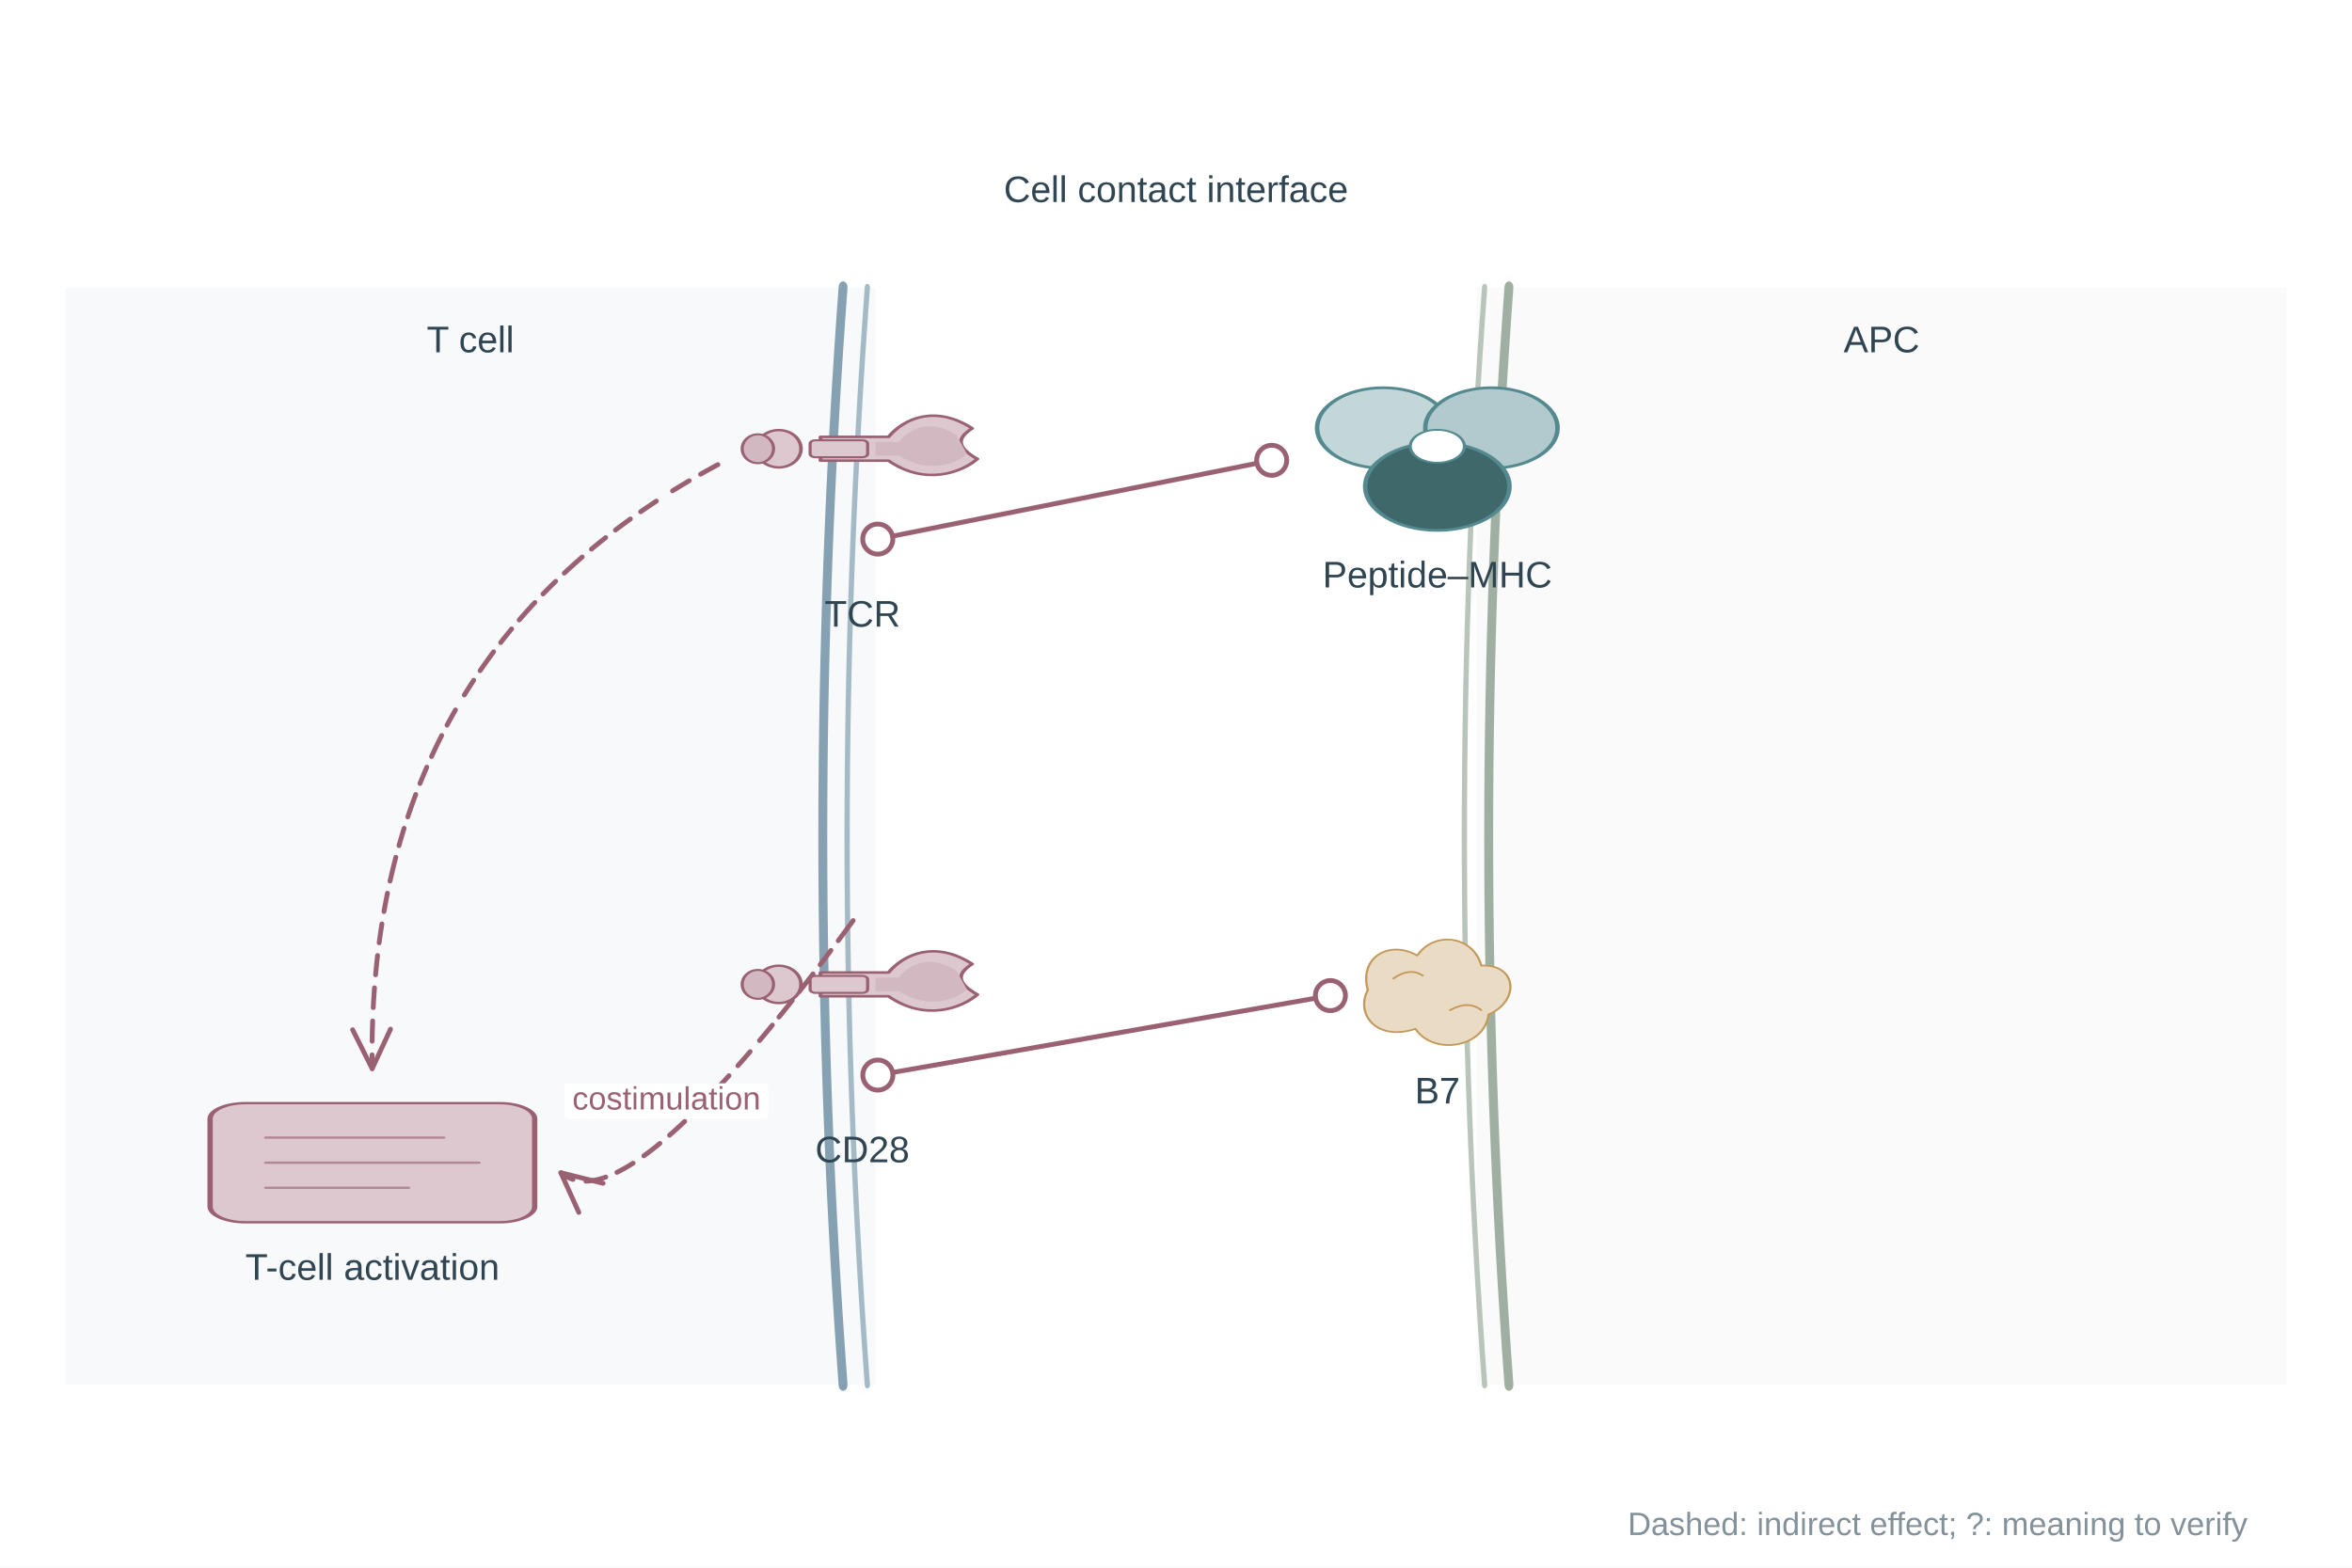
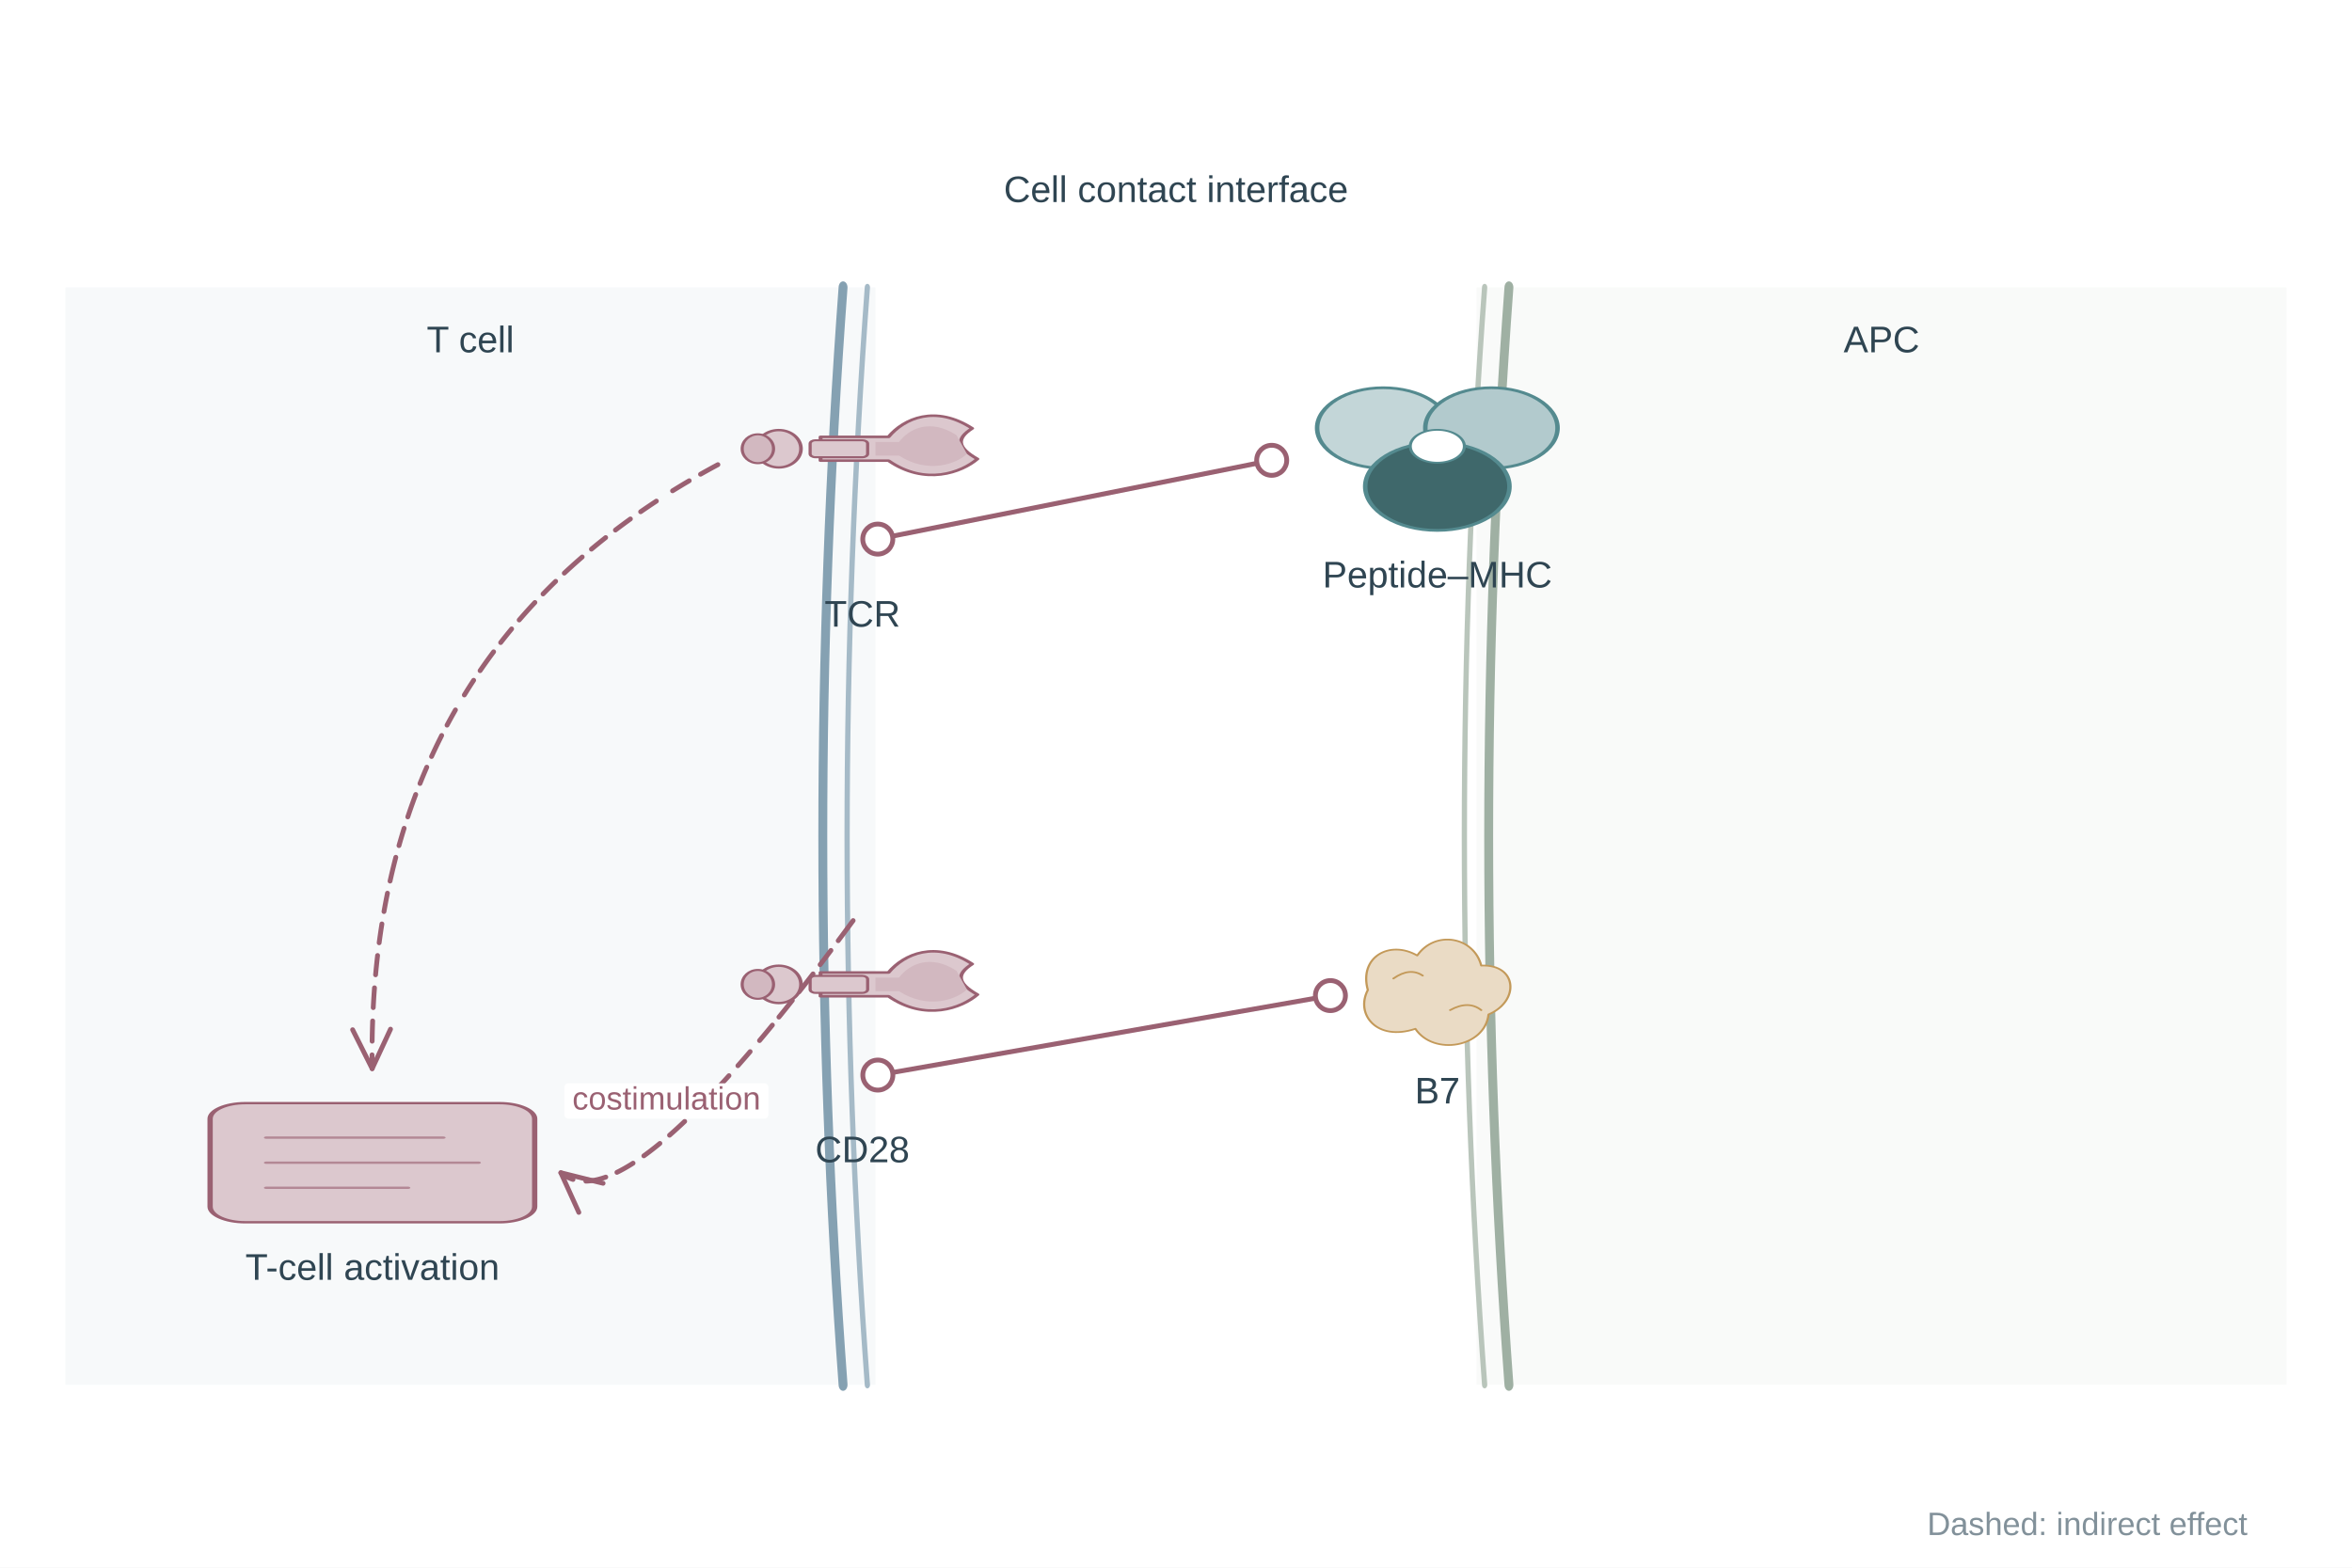
<svg xmlns="http://www.w3.org/2000/svg" width="180.0mm" height="120.0mm" viewBox="0 0 180.0 120.0" data-version="2" data-revision="1">
  <rect width="180.0" height="120.0" fill="#FFFFFF" />
  <g id="layer-compartments" />
  <g id="layer-context">
    <g data-object-id="left_cell" data-type="cell" id="obj-left_cell">
      <g data-glyph="left_cell" transform="rotate(0.0 36.0 64.0)">
        <g transform="translate(5.0 22.0) scale(0.62 0.84)">
          <rect x="0.00" y="0.00" width="100.00" height="100.00" rx="0.00" fill="#f7f9fa" stroke="none" stroke-width="0.000" />
          <path d="M 96 0 Q 91 50 96 100" fill="none" stroke="#85a1b2" stroke-width="1.100" stroke-linecap="round" stroke-linejoin="round" />
          <path d="M 99 0 Q 94 50 99 100" fill="none" stroke="#a5bac7" stroke-width="0.650" stroke-linecap="round" stroke-linejoin="round" />
        </g>
      </g>
      <text x="36" y="26.963" font-size="2.822" font-family="Arial,Microsoft YaHei,sans-serif" fill="#2F4552" text-anchor="middle" font-weight="400" data-label-for="left_cell">T cell</text>
    </g>
    <g data-object-id="right_cell" data-type="cell" id="obj-right_cell">
      <g data-glyph="right_cell" transform="rotate(0.0 144.0 64.0)">
        <g transform="translate(113.0 22.0) scale(0.62 0.84)">
          <rect x="0.00" y="0.00" width="100.00" height="100.00" rx="0.00" fill="#f9faf9" stroke="none" stroke-width="0.000" />
          <path d="M 4 0 Q -1 50 4 100" fill="none" stroke="#9fb0a3" stroke-width="1.100" stroke-linecap="round" stroke-linejoin="round" />
          <path d="M 1 0 Q -4 50 1 100" fill="none" stroke="#b9c5bb" stroke-width="0.650" stroke-linecap="round" stroke-linejoin="round" />
        </g>
      </g>
      <text x="144" y="26.963" font-size="2.822" font-family="Arial,Microsoft YaHei,sans-serif" fill="#2F4552" text-anchor="middle" font-weight="400" data-label-for="right_cell">APC</text>
    </g>
  </g>
  <g id="layer-relations">
    <g data-relation-id="r1" data-relation-type="binds" id="rel-r1">
      <path fill="none" stroke="#9A6172" stroke-width="0.37" stroke-linecap="round" stroke-linejoin="round" d="M 97.323 35.235 Q 82.25 38.25 67.177 41.265" data-line-body="true" data-indirect="false" />
      <circle fill="#FFFFFF" stroke="#9A6172" stroke-width="0.37" stroke-linecap="round" stroke-linejoin="round" data-endpoint="paired-circles" cx="97.323" cy="35.235" r="1.15" />
      <circle fill="#FFFFFF" stroke="#9A6172" stroke-width="0.37" stroke-linecap="round" stroke-linejoin="round" data-endpoint="paired-circles" cx="67.177" cy="41.265" r="1.15" />
    </g>
    <g data-relation-id="r2" data-relation-type="binds" id="rel-r2">
      <path fill="none" stroke="#9A6172" stroke-width="0.37" stroke-linecap="round" stroke-linejoin="round" d="M 101.818 76.208 Q 84.5 79.25 67.182 82.292" data-line-body="true" data-indirect="false" />
      <circle fill="#FFFFFF" stroke="#9A6172" stroke-width="0.37" stroke-linecap="round" stroke-linejoin="round" data-endpoint="paired-circles" cx="101.818" cy="76.208" r="1.15" />
      <circle fill="#FFFFFF" stroke="#9A6172" stroke-width="0.37" stroke-linecap="round" stroke-linejoin="round" data-endpoint="paired-circles" cx="67.182" cy="82.292" r="1.15" />
    </g>
    <g data-relation-id="r3" data-relation-type="activates" id="rel-r3">
      <path fill="none" stroke="#9A6172" stroke-width="0.37" stroke-linecap="round" stroke-linejoin="round" d="M 54.942 35.567 L 54.495 35.808 M 54.495 35.808 L 54.052 36.053 M 54.052 36.053 L 53.612 36.299 M 52.745 36.8 L 52.317 37.053 M 52.317 37.053 L 51.892 37.31 M 51.892 37.31 L 51.472 37.568 M 50.233 38.359 L 49.828 38.627 M 49.828 38.627 L 49.427 38.898 M 49.427 38.898 L 49.029 39.171 M 48.245 39.724 L 47.859 40.005 M 47.859 40.005 L 47.477 40.287 M 47.477 40.287 L 47.098 40.573 M 46.352 41.15 L 45.985 41.443 M 45.985 41.443 L 45.622 41.737 M 45.622 41.737 L 45.262 42.035 M 44.555 42.636 L 44.207 42.941 M 44.207 42.941 L 43.862 43.248 M 43.862 43.248 L 43.522 43.557 M 43.522 43.557 L 43.185 43.869 M 42.523 44.499 L 42.198 44.818 M 42.198 44.818 L 41.877 45.14 M 41.877 45.14 L 41.559 45.463 M 40.935 46.118 L 40.629 46.449 M 40.629 46.449 L 40.326 46.783 M 40.326 46.783 L 40.028 47.119 M 40.028 47.119 L 39.733 47.457 M 39.155 48.141 L 38.872 48.486 M 38.872 48.486 L 38.592 48.834 M 38.592 48.834 L 38.316 49.184 M 37.776 49.892 L 37.512 50.25 M 37.512 50.25 L 37.251 50.61 M 37.251 50.61 L 36.995 50.972 M 36.995 50.972 L 36.742 51.337 M 36.248 52.073 L 36.006 52.445 M 36.006 52.445 L 35.768 52.82 M 35.768 52.82 L 35.535 53.197 M 34.856 54.342 L 34.637 54.728 M 34.637 54.728 L 34.423 55.117 M 34.423 55.117 L 34.212 55.508 M 33.801 56.298 L 33.602 56.697 M 33.602 56.697 L 33.406 57.098 M 33.406 57.098 L 33.214 57.501 M 33.214 57.501 L 33.026 57.907 M 32.661 58.726 L 32.484 59.139 M 32.484 59.139 L 32.311 59.554 M 32.311 59.554 L 32.142 59.972 M 31.815 60.815 L 31.658 61.24 M 31.658 61.24 L 31.504 61.667 M 31.504 61.667 L 31.354 62.097 M 31.354 62.097 L 31.208 62.53 M 30.927 63.402 L 30.792 63.841 M 30.792 63.841 L 30.661 64.283 M 30.661 64.283 L 30.534 64.727 M 30.291 65.623 L 30.175 66.075 M 30.175 66.075 L 30.063 66.529 M 30.063 66.529 L 29.955 66.985 M 29.955 66.985 L 29.851 67.444 M 29.653 68.369 L 29.56 68.835 M 29.56 68.835 L 29.471 69.304 M 29.471 69.304 L 29.386 69.775 M 29.227 70.724 L 29.153 71.202 M 29.153 71.202 L 29.083 71.683 M 29.083 71.683 L 29.017 72.165 M 28.896 73.139 L 28.841 73.629 M 28.841 73.629 L 28.79 74.121 M 28.79 74.121 L 28.743 74.616 M 28.66 75.614 L 28.624 76.116 M 28.624 76.116 L 28.592 76.621 M 28.592 76.621 L 28.564 77.128 M 28.519 78.149 L 28.502 78.664 M 28.502 78.664 L 28.489 79.18 M 28.489 79.18 L 28.48 79.699 M 28.473 80.745 L 28.476 81.271 M 28.476 81.271 L 28.482 81.8" data-line-body="true" data-indirect="true" />
      <path fill="none" stroke="#9A6172" stroke-width="0.37" stroke-linecap="round" stroke-linejoin="round" data-endpoint="open-arrow" d="M 26.987 78.822 L 28.482 81.8 L 29.886 78.779" />
    </g>
    <g data-relation-id="r4" data-relation-type="activates" id="rel-r4">
      <path fill="none" stroke="#9A6172" stroke-width="0.37" stroke-linecap="round" stroke-linejoin="round" d="M 65.29 70.467 L 65.002 70.857 M 65.002 70.857 L 64.717 71.244 M 64.717 71.244 L 64.433 71.626 M 64.433 71.626 L 64.15 72.005 M 63.591 72.751 L 63.314 73.118 M 63.314 73.118 L 63.039 73.481 M 63.039 73.481 L 62.765 73.841 M 62.222 74.548 L 61.954 74.896 M 61.954 74.896 L 61.687 75.24 M 61.687 75.24 L 61.422 75.58 M 61.422 75.58 L 61.158 75.916 M 60.636 76.578 L 60.377 76.902 M 60.377 76.902 L 60.121 77.223 M 60.121 77.223 L 59.866 77.54 M 59.866 77.54 L 59.612 77.853 M 59.11 78.468 L 58.862 78.77 M 58.862 78.77 L 58.616 79.067 M 58.616 79.067 L 58.371 79.361 M 58.371 79.361 L 58.127 79.651 M 57.408 80.498 L 57.172 80.773 M 57.172 80.773 L 56.937 81.044 M 56.937 81.044 L 56.704 81.31 M 56.704 81.31 L 56.472 81.574 M 55.789 82.339 L 55.564 82.587 M 55.564 82.587 L 55.341 82.831 M 55.341 82.831 L 55.12 83.071 M 55.12 83.071 L 54.901 83.307 M 54.04 84.212 L 53.829 84.429 M 53.829 84.429 L 53.619 84.642 M 53.619 84.642 L 53.412 84.851 M 53.412 84.851 L 53.206 85.056 M 53.206 85.056 L 53.002 85.258 M 52.399 85.838 L 52.202 86.024 M 52.202 86.024 L 52.006 86.206 M 52.006 86.206 L 51.812 86.385 M 51.812 86.385 L 51.62 86.559 M 51.62 86.559 L 51.429 86.729 M 51.429 86.729 L 51.24 86.896 M 50.501 87.524 L 50.321 87.671 M 50.321 87.671 L 50.142 87.815 M 50.142 87.815 L 49.965 87.954 M 49.965 87.954 L 49.79 88.09 M 49.79 88.09 L 49.616 88.222 M 49.616 88.222 L 49.444 88.35 M 49.444 88.35 L 49.274 88.474 M 48.448 89.038 L 48.288 89.139 M 48.288 89.139 L 48.129 89.236 M 48.129 89.236 L 47.972 89.329 M 47.972 89.329 L 47.817 89.419 M 47.817 89.419 L 47.664 89.504 M 47.664 89.504 L 47.512 89.586 M 47.512 89.586 L 47.363 89.664 M 47.363 89.664 L 47.214 89.738 M 46.361 90.102 L 46.224 90.149 M 46.224 90.149 L 46.089 90.192 M 46.089 90.192 L 45.957 90.231 M 45.957 90.231 L 45.825 90.267 M 45.825 90.267 L 45.696 90.299 M 45.696 90.299 L 45.568 90.326 M 45.568 90.326 L 45.442 90.35 M 45.442 90.35 L 45.317 90.37 M 45.317 90.37 L 45.194 90.387 M 45.194 90.387 L 45.073 90.399 M 45.073 90.399 L 44.954 90.408 M 44.954 90.408 L 44.836 90.412 M 43.853 90.281 L 43.752 90.247 M 43.752 90.247 L 43.653 90.209 M 43.653 90.209 L 43.556 90.167 M 43.556 90.167 L 43.46 90.122 M 43.46 90.122 L 43.366 90.073 M 43.366 90.073 L 43.274 90.019 M 43.274 90.019 L 43.183 89.962 M 43.183 89.962 L 43.095 89.902 M 43.095 89.902 L 43.007 89.837 M 43.007 89.837 L 42.922 89.768" data-line-body="true" data-indirect="true" />
      <path fill="none" stroke="#9A6172" stroke-width="0.37" stroke-linecap="round" stroke-linejoin="round" data-endpoint="open-arrow" d="M 46.155 90.575 L 42.922 89.768 L 44.298 92.803" />
      <rect x="43.195" y="82.925" width="15.609" height="2.7" rx=".3" fill="#FFFFFF" />
      <text x="51" y="84.925" font-size="2.469" font-family="Arial,Microsoft YaHei,sans-serif" fill="#9A6172" text-anchor="middle" font-weight="400">costimulation</text>
    </g>
  </g>
  <g id="layer-objects">
    <g data-object-id="interface" data-type="text" id="obj-interface">
      <g data-glyph="interface" transform="rotate(0.0 90.0 12.0)">
        <g transform="translate(62.5 11.5) scale(0.55 0.01)" />
      </g>
      <text x="90" y="15.463" font-size="2.822" font-family="Arial,Microsoft YaHei,sans-serif" fill="#2F4552" text-anchor="middle" font-weight="400" data-label-for="interface">Cell contact interface</text>
    </g>
    <g data-object-id="tcr" data-type="receptor" id="obj-tcr">
      <g data-glyph="tcr" transform="rotate(90.0 66.0 35.0)">
        <g transform="translate(59.5 25.0) scale(0.13 0.2)">
          <path d="M 33 8 C 19 22 27 34 38 40 L 38 66 L 52 66 L 52 40 C 67 26 59 12 51 6 C 44 14 39 14 33 8 Z" fill="#dcc8ce" stroke="#9A6172" stroke-width="1.500" stroke-linecap="round" stroke-linejoin="round" />
          <path d="M 37 14 C 27 24 33 32 41 36 L 41 45 L 49 45 L 49 36 C 60 25 54 14 48 10 Z" fill="#d2b8c0" stroke="none" stroke-width="0.000" stroke-linecap="round" stroke-linejoin="round" />
          <rect x="40.00" y="48.00" width="10.00" height="22.00" rx="2.00" fill="#dcc8ce" stroke="#9A6172" stroke-width="1.200" />
          <ellipse cx="45.00" cy="82.00" rx="11.00" ry="8.50" fill="#dcc8ce" stroke="#9A6172" stroke-width="1.400" />
          <ellipse cx="45.00" cy="90.00" rx="8.50" ry="6.00" fill="#d2b8c0" stroke="#9A6172" stroke-width="1.200" />
        </g>
      </g>
      <text x="66" y="47.963" font-size="2.822" font-family="Arial,Microsoft YaHei,sans-serif" fill="#2F4552" text-anchor="middle" font-weight="400" data-label-for="tcr">TCR</text>
    </g>
    <g data-object-id="pmhc" data-type="complex" id="obj-pmhc">
      <g data-glyph="pmhc" transform="rotate(0.0 110.0 35.0)">
        <g transform="translate(98.5 28.0) scale(0.23 0.14)">
          <ellipse cx="32.00" cy="34.00" rx="22.00" ry="22.00" fill="#c3d6d8" stroke="#548A8F" stroke-width="1.500" />
          <ellipse cx="68.00" cy="34.00" rx="22.00" ry="22.00" fill="#b2cacd" stroke="#548A8F" stroke-width="1.500" />
          <ellipse cx="50.00" cy="66.00" rx="24.00" ry="24.00" fill="#3f686b" stroke="#548A8F" stroke-width="1.500" />
          <ellipse cx="50.00" cy="44.00" rx="9.00" ry="9.00" fill="#ffffff" stroke="#548A8F" stroke-width="1.000" />
        </g>
      </g>
      <text x="110" y="44.963" font-size="2.822" font-family="Arial,Microsoft YaHei,sans-serif" fill="#2F4552" text-anchor="middle" font-weight="400" data-label-for="pmhc">Peptide–MHC</text>
    </g>
    <g data-object-id="cd28" data-type="receptor" id="obj-cd28">
      <g data-glyph="cd28" transform="rotate(90.0 66.0 76.0)">
        <g transform="translate(59.5 66.0) scale(0.13 0.2)">
          <path d="M 33 8 C 19 22 27 34 38 40 L 38 66 L 52 66 L 52 40 C 67 26 59 12 51 6 C 44 14 39 14 33 8 Z" fill="#dcc8ce" stroke="#9A6172" stroke-width="1.500" stroke-linecap="round" stroke-linejoin="round" />
          <path d="M 37 14 C 27 24 33 32 41 36 L 41 45 L 49 45 L 49 36 C 60 25 54 14 48 10 Z" fill="#d2b8c0" stroke="none" stroke-width="0.000" stroke-linecap="round" stroke-linejoin="round" />
          <rect x="40.00" y="48.00" width="10.00" height="22.00" rx="2.00" fill="#dcc8ce" stroke="#9A6172" stroke-width="1.200" />
          <ellipse cx="45.00" cy="82.00" rx="11.00" ry="8.50" fill="#dcc8ce" stroke="#9A6172" stroke-width="1.400" />
          <ellipse cx="45.00" cy="90.00" rx="8.50" ry="6.00" fill="#d2b8c0" stroke="#9A6172" stroke-width="1.200" />
        </g>
      </g>
      <text x="66" y="88.963" font-size="2.822" font-family="Arial,Microsoft YaHei,sans-serif" fill="#2F4552" text-anchor="middle" font-weight="400" data-label-for="cd28">CD28</text>
    </g>
    <g data-object-id="b7" data-type="ligand" id="obj-b7">
      <g data-glyph="b7" transform="rotate(0.0 110.0 76.0)">
        <g transform="translate(103.0 70.5) scale(0.14 0.11)">
          <path d="M 12 48 C 7 25 24 13 39 24 C 49 6 70 11 74 31 C 94 30 95 56 78 65 C 76 88 48 94 38 75 C 17 84 5 65 12 48 Z" fill="#eadbc5" stroke="#C39959" stroke-width="1.200" stroke-linecap="round" stroke-linejoin="round" />
          <path d="M 26 40 Q 35 32 42 38 M 57 62 Q 67 55 74 62" fill="none" stroke="#C39959" stroke-width="1.200" stroke-linecap="round" stroke-linejoin="round" />
        </g>
      </g>
      <text x="110" y="84.463" font-size="2.822" font-family="Arial,Microsoft YaHei,sans-serif" fill="#2F4552" text-anchor="middle" font-weight="400" data-label-for="b7">B7</text>
    </g>
    <g data-object-id="activation" data-type="process" id="obj-activation">
      <g data-glyph="activation" transform="rotate(0.0 28.5 89.0)">
        <g transform="translate(15.0 83.0) scale(0.27 0.12)">
          <rect x="4.00" y="12.00" width="92.00" height="76.00" rx="10.00" fill="#dcc8ce" stroke="#9A6172" stroke-width="1.500" />
          <path d="M 20 34 L 70 34 M 20 50 L 80 50 M 20 66 L 60 66" fill="none" stroke="#b38895" stroke-width="1.500" stroke-linecap="round" stroke-linejoin="round" />
        </g>
      </g>
      <text x="28.5" y="97.963" font-size="2.822" font-family="Arial,Microsoft YaHei,sans-serif" fill="#2F4552" text-anchor="middle" font-weight="400" data-label-for="activation">T-cell activation</text>
    </g>
  </g>
-   <text x="172" y="117.5" font-size="2.469" font-family="Arial,Microsoft YaHei,sans-serif" fill="#82919A" text-anchor="end" font-weight="400">Dashed: indirect effect; ?: meaning to verify</text>
+   <text x="172" y="117.5" font-size="2.469" font-family="Arial,Microsoft YaHei,sans-serif" fill="#82919A" text-anchor="end" font-weight="400">Dashed: indirect effect</text>
</svg>
